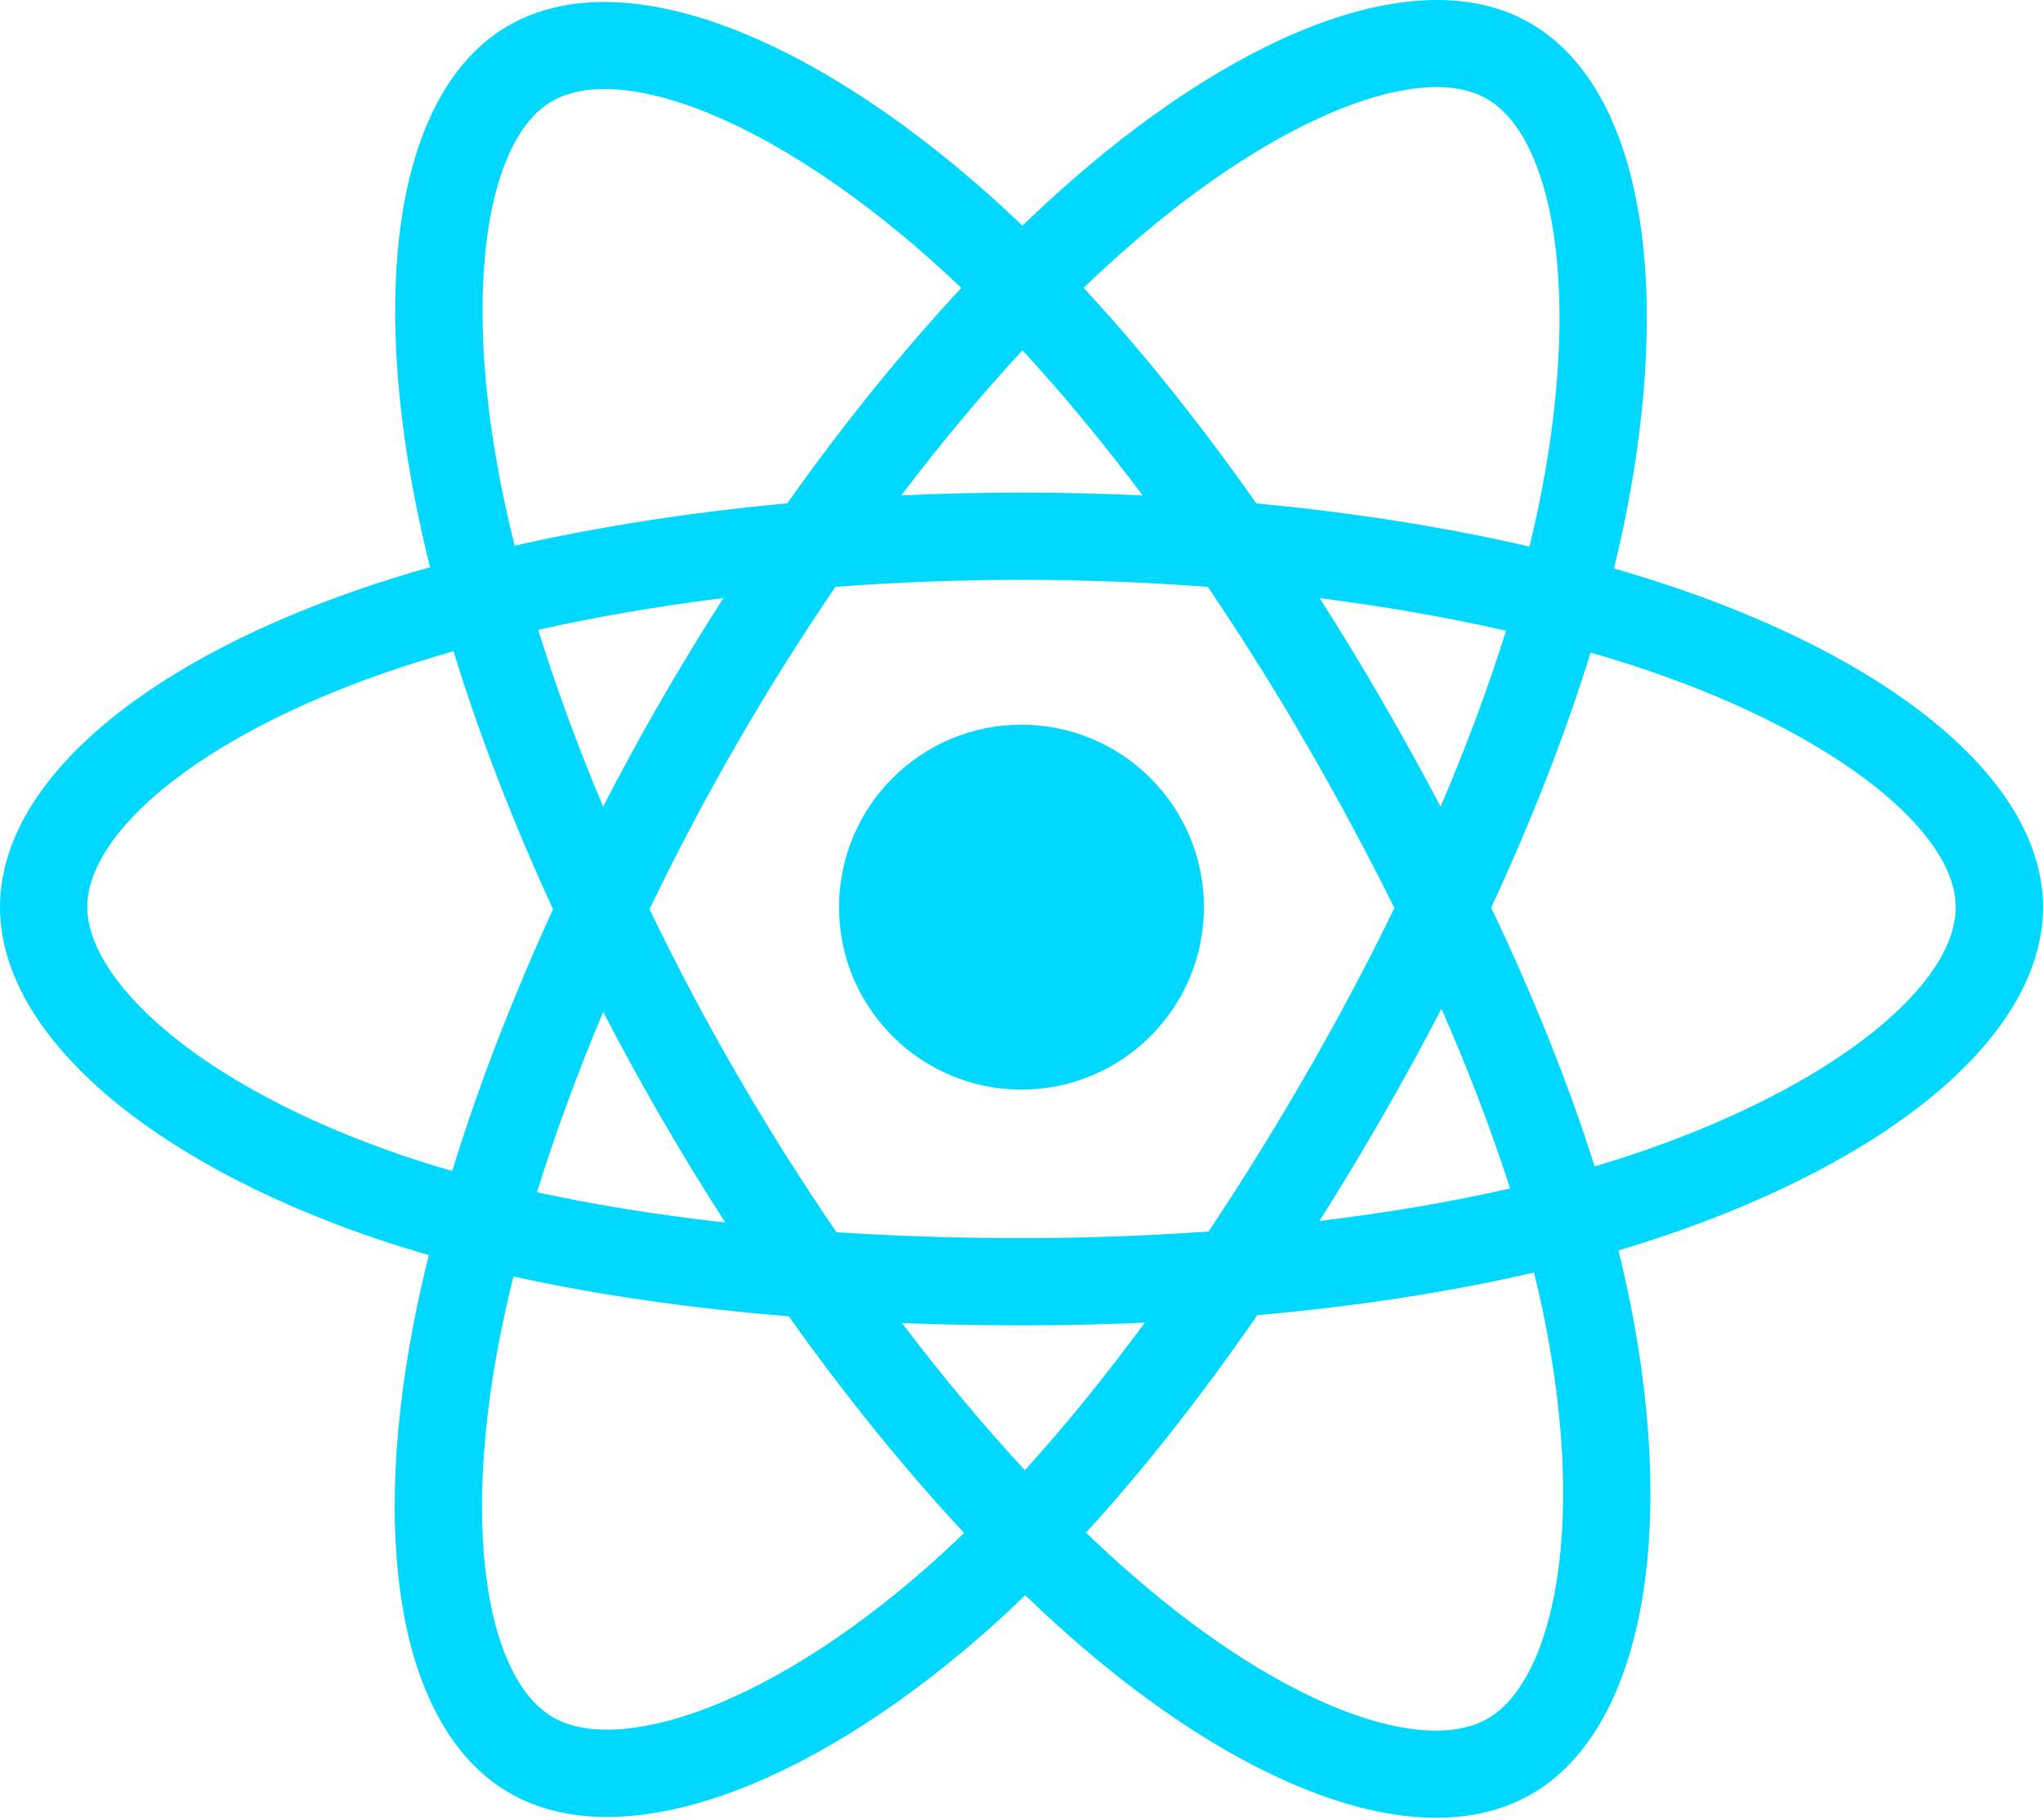
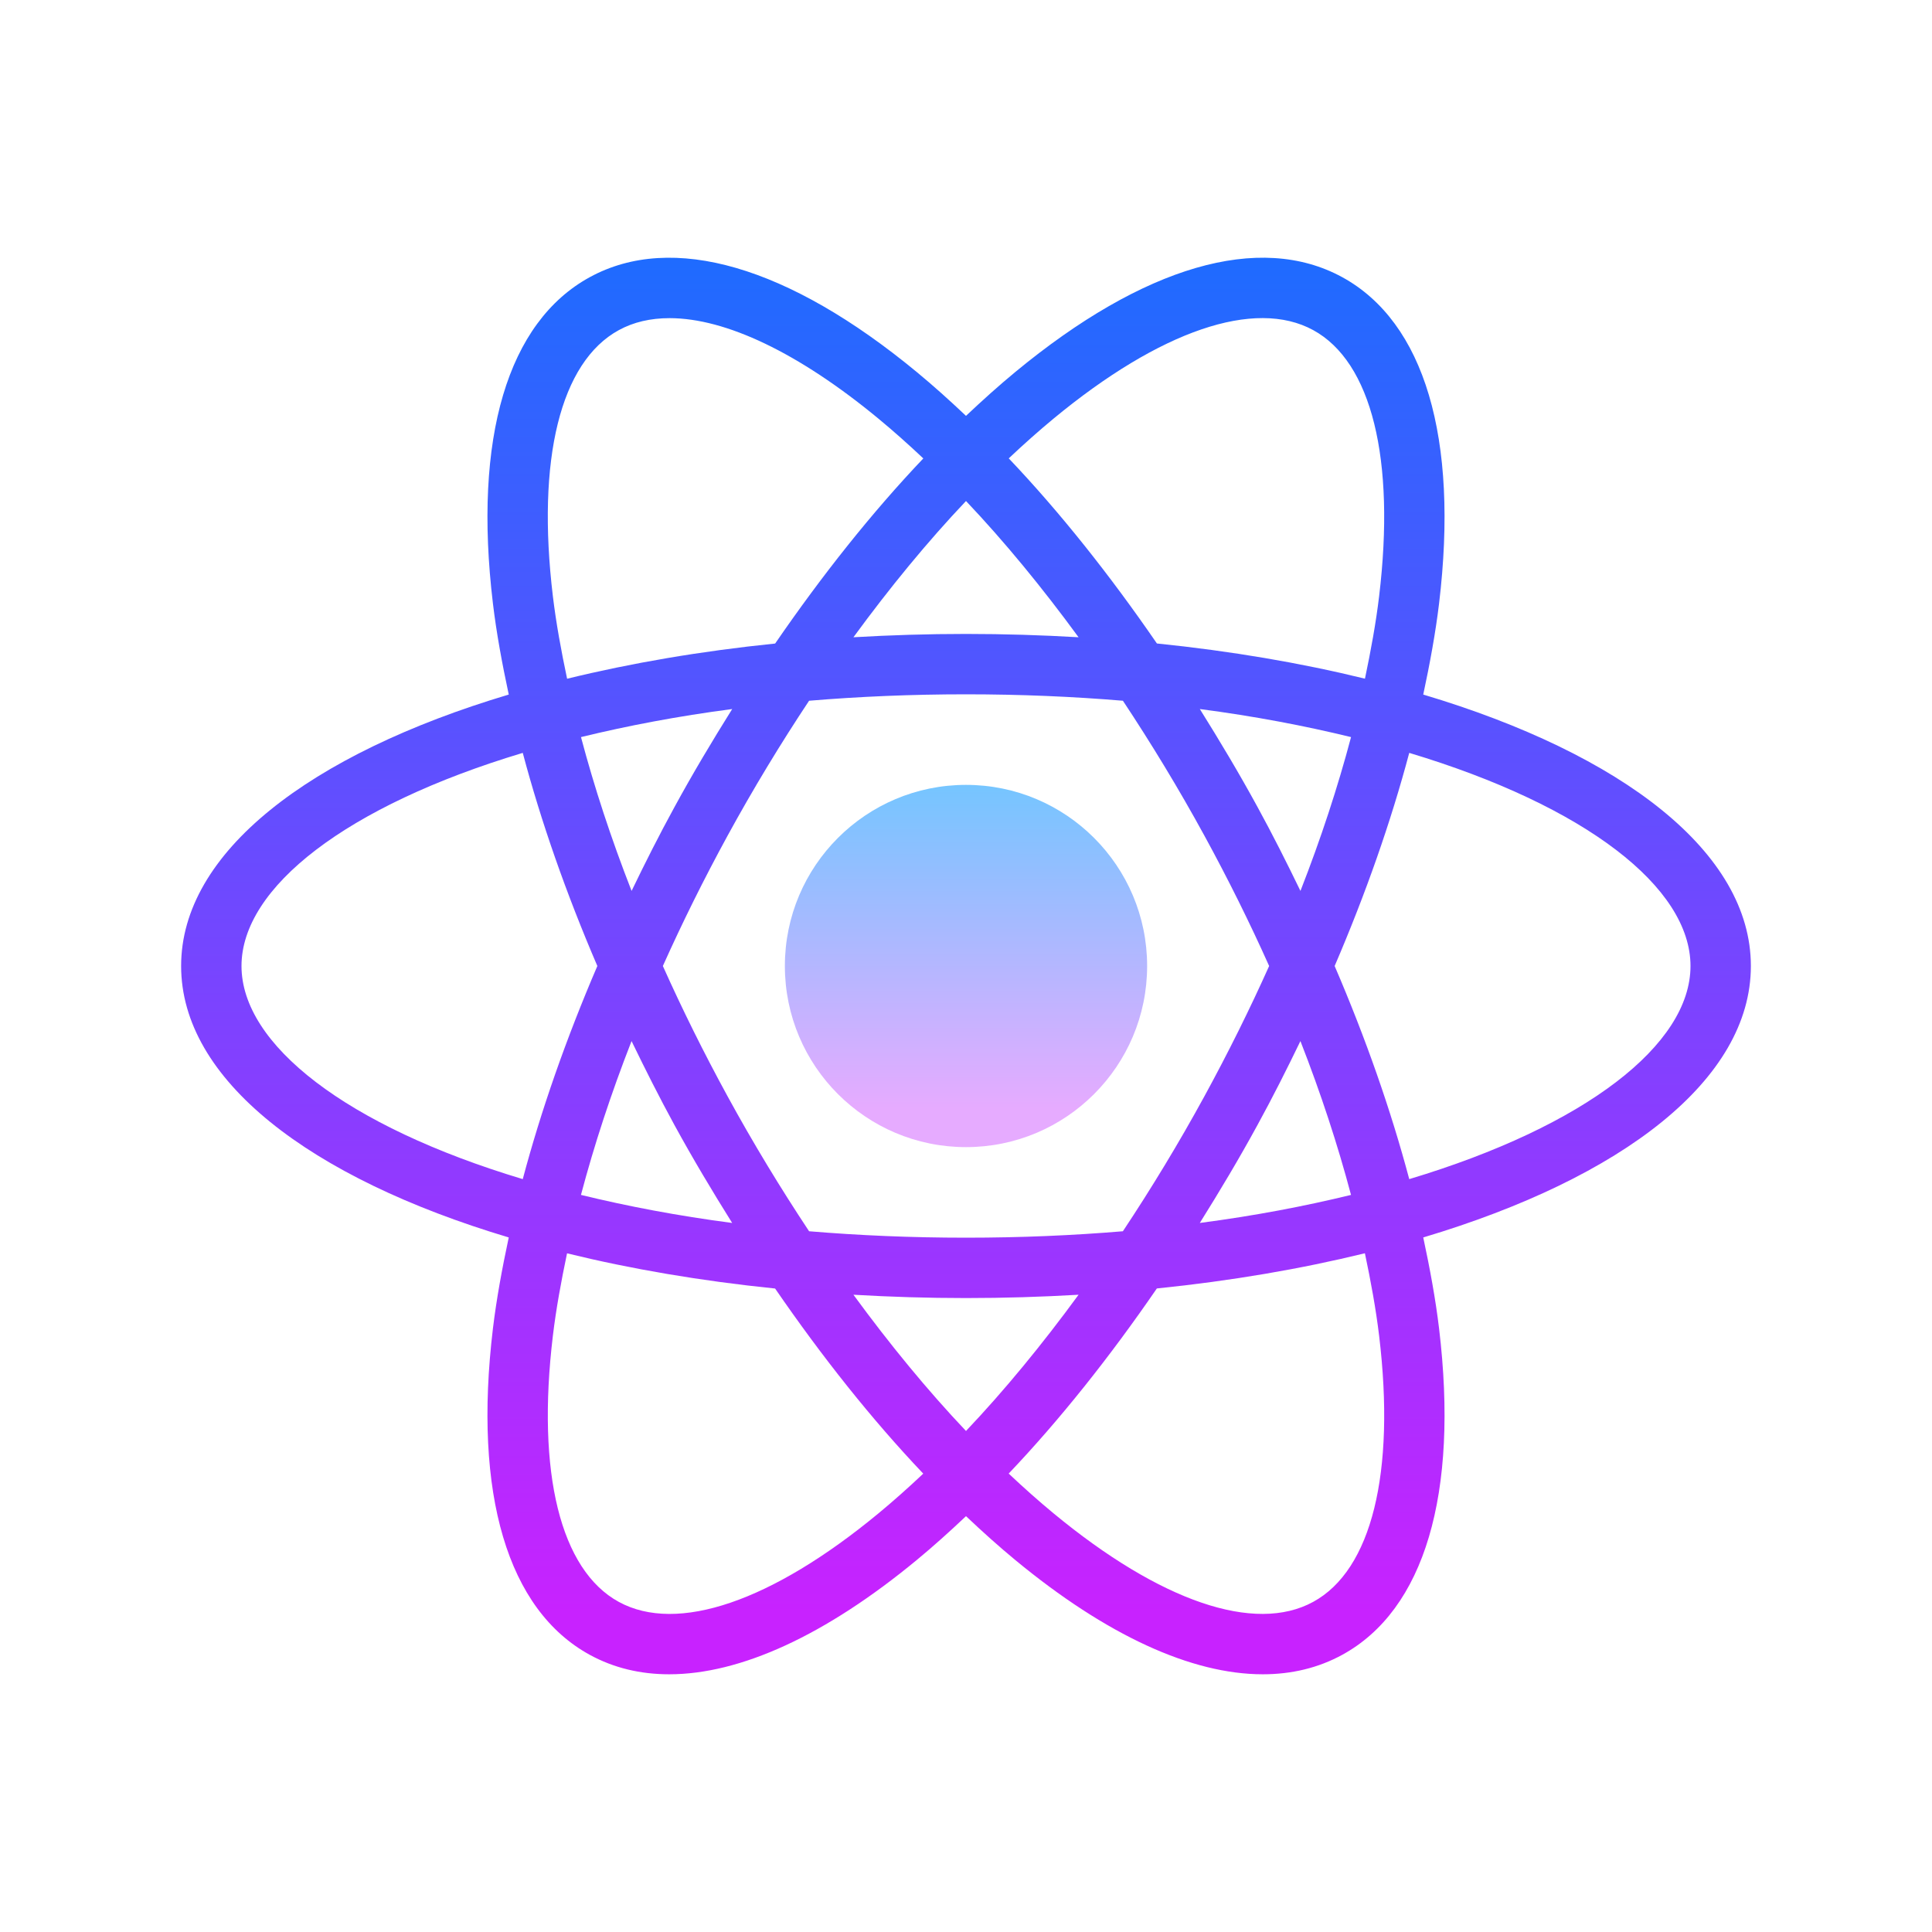
- <svg xmlns="http://www.w3.org/2000/svg" aria-hidden="true" role="img" class="iconify iconify--logos" width="35.93" height="32" preserveAspectRatio="xMidYMid meet" viewBox="0 0 256 228">
-   <path fill="#00D8FF" d="M210.483 73.824a171.49 171.49 0 0 0-8.24-2.597c.465-1.9.893-3.777 1.273-5.621c6.238-30.281 2.16-54.676-11.769-62.708c-13.355-7.7-35.196.329-57.254 19.526a171.23 171.23 0 0 0-6.375 5.848a155.866 155.866 0 0 0-4.241-3.917C100.759 3.829 77.587-4.822 63.673 3.233C50.33 10.957 46.379 33.89 51.995 62.588a170.974 170.974 0 0 0 1.892 8.48c-3.28.932-6.445 1.924-9.474 2.98C17.309 83.498 0 98.307 0 113.668c0 15.865 18.582 31.778 46.812 41.427a145.52 145.52 0 0 0 6.921 2.165a167.467 167.467 0 0 0-2.01 9.138c-5.354 28.2-1.173 50.591 12.134 58.266c13.744 7.926 36.812-.22 59.273-19.855a145.567 145.567 0 0 0 5.342-4.923a168.064 168.064 0 0 0 6.92 6.314c21.758 18.722 43.246 26.282 56.54 18.586c13.731-7.949 18.194-32.003 12.4-61.268a145.016 145.016 0 0 0-1.535-6.842c1.62-.48 3.21-.974 4.76-1.488c29.348-9.723 48.443-25.443 48.443-41.52c0-15.417-17.868-30.326-45.517-39.844Zm-6.365 70.984c-1.4.463-2.836.91-4.3 1.345c-3.24-10.257-7.612-21.163-12.963-32.432c5.106-11 9.31-21.767 12.459-31.957c2.619.758 5.16 1.557 7.61 2.4c23.69 8.156 38.14 20.213 38.14 29.504c0 9.896-15.606 22.743-40.946 31.14Zm-10.514 20.834c2.562 12.94 2.927 24.64 1.23 33.787c-1.524 8.219-4.59 13.698-8.382 15.893c-8.067 4.67-25.32-1.4-43.927-17.412a156.726 156.726 0 0 1-6.437-5.87c7.214-7.889 14.423-17.06 21.459-27.246c12.376-1.098 24.068-2.894 34.671-5.345a134.17 134.17 0 0 1 1.386 6.193ZM87.276 214.515c-7.882 2.783-14.16 2.863-17.955.675c-8.075-4.657-11.432-22.636-6.853-46.752a156.923 156.923 0 0 1 1.869-8.499c10.486 2.32 22.093 3.988 34.498 4.994c7.084 9.967 14.501 19.128 21.976 27.15a134.668 134.668 0 0 1-4.877 4.492c-9.933 8.682-19.886 14.842-28.658 17.94ZM50.35 144.747c-12.483-4.267-22.792-9.812-29.858-15.863c-6.35-5.437-9.555-10.836-9.555-15.216c0-9.322 13.897-21.212 37.076-29.293c2.813-.98 5.757-1.905 8.812-2.773c3.204 10.42 7.406 21.315 12.477 32.332c-5.137 11.18-9.399 22.249-12.634 32.792a134.718 134.718 0 0 1-6.318-1.979Zm12.378-84.26c-4.811-24.587-1.616-43.134 6.425-47.789c8.564-4.958 27.502 2.111 47.463 19.835a144.318 144.318 0 0 1 3.841 3.545c-7.438 7.987-14.787 17.08-21.808 26.988c-12.04 1.116-23.565 2.908-34.161 5.309a160.342 160.342 0 0 1-1.76-7.887Zm110.427 27.268a347.8 347.8 0 0 0-7.785-12.803c8.168 1.033 15.994 2.404 23.343 4.08c-2.206 7.072-4.956 14.465-8.193 22.045a381.151 381.151 0 0 0-7.365-13.322Zm-45.032-43.861c5.044 5.465 10.096 11.566 15.065 18.186a322.04 322.04 0 0 0-30.257-.006c4.974-6.559 10.069-12.652 15.192-18.18ZM82.802 87.83a323.167 323.167 0 0 0-7.227 13.238c-3.184-7.553-5.909-14.98-8.134-22.152c7.304-1.634 15.093-2.97 23.209-3.984a321.524 321.524 0 0 0-7.848 12.897Zm8.081 65.352c-8.385-.936-16.291-2.203-23.593-3.793c2.26-7.3 5.045-14.885 8.298-22.6a321.187 321.187 0 0 0 7.257 13.246c2.594 4.48 5.28 8.868 8.038 13.147Zm37.542 31.03c-5.184-5.592-10.354-11.779-15.403-18.433c4.902.192 9.899.29 14.978.29c5.218 0 10.376-.117 15.453-.343c-4.985 6.774-10.018 12.97-15.028 18.486Zm52.198-57.817c3.422 7.8 6.306 15.345 8.596 22.52c-7.422 1.694-15.436 3.058-23.88 4.071a382.417 382.417 0 0 0 7.859-13.026a347.403 347.403 0 0 0 7.425-13.565Zm-16.898 8.101a358.557 358.557 0 0 1-12.281 19.815a329.4 329.4 0 0 1-23.444.823c-7.967 0-15.716-.248-23.178-.732a310.202 310.202 0 0 1-12.513-19.846h.001a307.41 307.41 0 0 1-10.923-20.627a310.278 310.278 0 0 1 10.89-20.637l-.001.001a307.318 307.318 0 0 1 12.413-19.761c7.613-.576 15.42-.876 23.31-.876H128c7.926 0 15.743.303 23.354.883a329.357 329.357 0 0 1 12.335 19.695a358.489 358.489 0 0 1 11.036 20.54a329.472 329.472 0 0 1-11 20.722Zm22.56-122.124c8.572 4.944 11.906 24.881 6.52 51.026c-.344 1.668-.73 3.367-1.15 5.09c-10.622-2.452-22.155-4.275-34.23-5.408c-7.034-10.017-14.323-19.124-21.64-27.008a160.789 160.789 0 0 1 5.888-5.4c18.9-16.447 36.564-22.941 44.612-18.3ZM128 90.808c12.625 0 22.86 10.235 22.86 22.86s-10.235 22.86-22.86 22.86s-22.86-10.235-22.86-22.86s10.235-22.86 22.86-22.86Z" />
+ <svg xmlns="http://www.w3.org/2000/svg" x="0px" y="0px" width="80" height="80" viewBox="0 0 64 64">
+   <linearGradient id="9GkdZLxQa1XTDblOFwLcpa_t4YbEbA834uH_gr1" x1="32" x2="32" y1="25.213" y2="36.722" gradientUnits="userSpaceOnUse">
+     <stop offset="0" stop-color="#6dc7ff" />
+     <stop offset="1" stop-color="#e6abff" />
+   </linearGradient>
+   <circle cx="32" cy="32" r="6" fill="url(#9GkdZLxQa1XTDblOFwLcpa_t4YbEbA834uH_gr1)" />
+   <linearGradient id="9GkdZLxQa1XTDblOFwLcpb_t4YbEbA834uH_gr2" x1="32" x2="32" y1="7.426" y2="53.44" gradientUnits="userSpaceOnUse">
+     <stop offset="0" stop-color="#1a6dff" />
+     <stop offset="1" stop-color="#c822ff" />
+   </linearGradient>
+   <path fill="url(#9GkdZLxQa1XTDblOFwLcpb_t4YbEbA834uH_gr2)" d="M58,32c0-3.758-4.243-7.017-10.853-8.992c0.221-1.031,0.407-2.045,0.524-3.015 c0.657-5.483-0.483-9.323-3.211-10.813c-2.729-1.489-6.574-0.372-10.831,3.146c-0.544,0.449-1.087,0.938-1.629,1.45 c-0.542-0.513-1.085-1.001-1.629-1.45C26.114,8.808,22.267,7.692,19.54,9.18c-2.728,1.489-3.868,5.329-3.211,10.813 c0.116,0.971,0.303,1.984,0.524,3.015C10.243,24.983,6,28.242,6,32s4.243,7.017,10.853,8.992c-0.221,1.031-0.407,2.045-0.524,3.015 c-0.657,5.483,0.483,9.323,3.211,10.813c0.789,0.431,1.67,0.643,2.628,0.643c2.357,0,5.177-1.287,8.203-3.788 c0.544-0.449,1.087-0.938,1.629-1.45c0.542,0.513,1.085,1.001,1.629,1.45c3.026,2.501,5.846,3.788,8.203,3.788 c0.958,0,1.84-0.213,2.628-0.643c2.728-1.489,3.868-5.329,3.211-10.813c-0.116-0.971-0.303-1.984-0.524-3.015 C53.757,39.017,58,35.758,58,32z M34.902,13.866c3.53-2.917,6.665-3.987,8.599-2.931c1.934,1.055,2.729,4.27,2.184,8.818 c-0.105,0.879-0.273,1.796-0.469,2.729c-2.117-0.519-4.43-0.915-6.892-1.166c-1.564-2.275-3.215-4.351-4.908-6.132 C33.91,14.718,34.406,14.276,34.902,13.866z M39.899,36.313c-0.853,1.562-1.76,3.055-2.702,4.474C35.546,40.925,33.811,41,32,41 s-3.546-0.075-5.198-0.213c-0.941-1.42-1.849-2.912-2.702-4.474c-0.784-1.435-1.499-2.878-2.142-4.313 c0.643-1.434,1.358-2.877,2.142-4.313c0.853-1.562,1.76-3.055,2.702-4.474C28.454,23.075,30.189,23,32,23s3.546,0.075,5.198,0.213 c0.941,1.42,1.849,2.912,2.702,4.474c0.784,1.435,1.499,2.878,2.142,4.313C41.399,33.434,40.683,34.877,39.899,36.313z M43.078,34.487c0.68,1.739,1.238,3.444,1.676,5.096c-1.544,0.376-3.21,0.694-5.009,0.929c0.657-1.05,1.3-2.124,1.909-3.241 C42.161,36.346,42.629,35.416,43.078,34.487z M32,47.403c-1.272-1.341-2.522-2.863-3.729-4.513C29.487,42.961,30.73,43,32,43 s2.513-0.039,3.729-0.11C34.522,44.54,33.272,46.062,32,47.403z M24.254,40.512c-1.799-0.235-3.465-0.553-5.009-0.929 c0.438-1.652,0.996-3.358,1.676-5.096c0.45,0.93,0.918,1.859,1.423,2.785C22.954,38.388,23.597,39.462,24.254,40.512z M20.922,29.513c-0.68-1.739-1.238-3.445-1.676-5.096c1.544-0.376,3.21-0.694,5.009-0.929c-0.657,1.05-1.3,2.124-1.909,3.241 C21.839,27.654,21.371,28.584,20.922,29.513z M32,16.597c1.272,1.341,2.522,2.863,3.729,4.513C34.513,21.039,33.27,21,32,21 s-2.513,0.039-3.729,0.11C29.478,19.46,30.728,17.938,32,16.597z M41.655,26.729c-0.609-1.116-1.252-2.19-1.909-3.241 c1.799,0.235,3.465,0.553,5.009,0.929c-0.438,1.652-0.996,3.358-1.676,5.096C42.629,28.584,42.161,27.654,41.655,26.729z M18.315,19.754c-0.546-4.549,0.25-7.764,2.184-8.818c0.488-0.267,1.053-0.397,1.681-0.397c1.86,0,4.278,1.147,6.918,3.328 c0.496,0.41,0.993,0.852,1.488,1.319c-1.693,1.781-3.345,3.856-4.908,6.132c-2.463,0.251-4.776,0.648-6.892,1.166 C18.588,21.55,18.421,20.633,18.315,19.754z M8,32c0-2.6,3.47-5.303,9.317-7.06c0.606,2.279,1.437,4.654,2.471,7.06 c-1.034,2.407-1.865,4.782-2.471,7.06C11.47,37.303,8,34.6,8,32z M29.098,50.134c-3.53,2.917-6.662,3.989-8.599,2.931 c-1.934-1.055-2.729-4.27-2.184-8.818c0.105-0.879,0.273-1.796,0.469-2.729c2.117,0.519,4.43,0.915,6.892,1.166 c1.564,2.275,3.215,4.351,4.908,6.132C30.09,49.282,29.594,49.724,29.098,50.134z M45.685,44.246 c0.546,4.549-0.25,7.764-2.184,8.818c-1.934,1.059-5.068-0.014-8.599-2.931c-0.496-0.41-0.993-0.852-1.488-1.319 c1.693-1.781,3.345-3.856,4.908-6.132c2.463-0.251,4.776-0.648,6.892-1.166C45.412,42.45,45.579,43.367,45.685,44.246z M46.683,39.06c-0.606-2.279-1.437-4.654-2.471-7.06c1.034-2.407,1.865-4.782,2.471-7.06C52.53,26.697,56,29.4,56,32 S52.53,37.303,46.683,39.06z" />
</svg>
